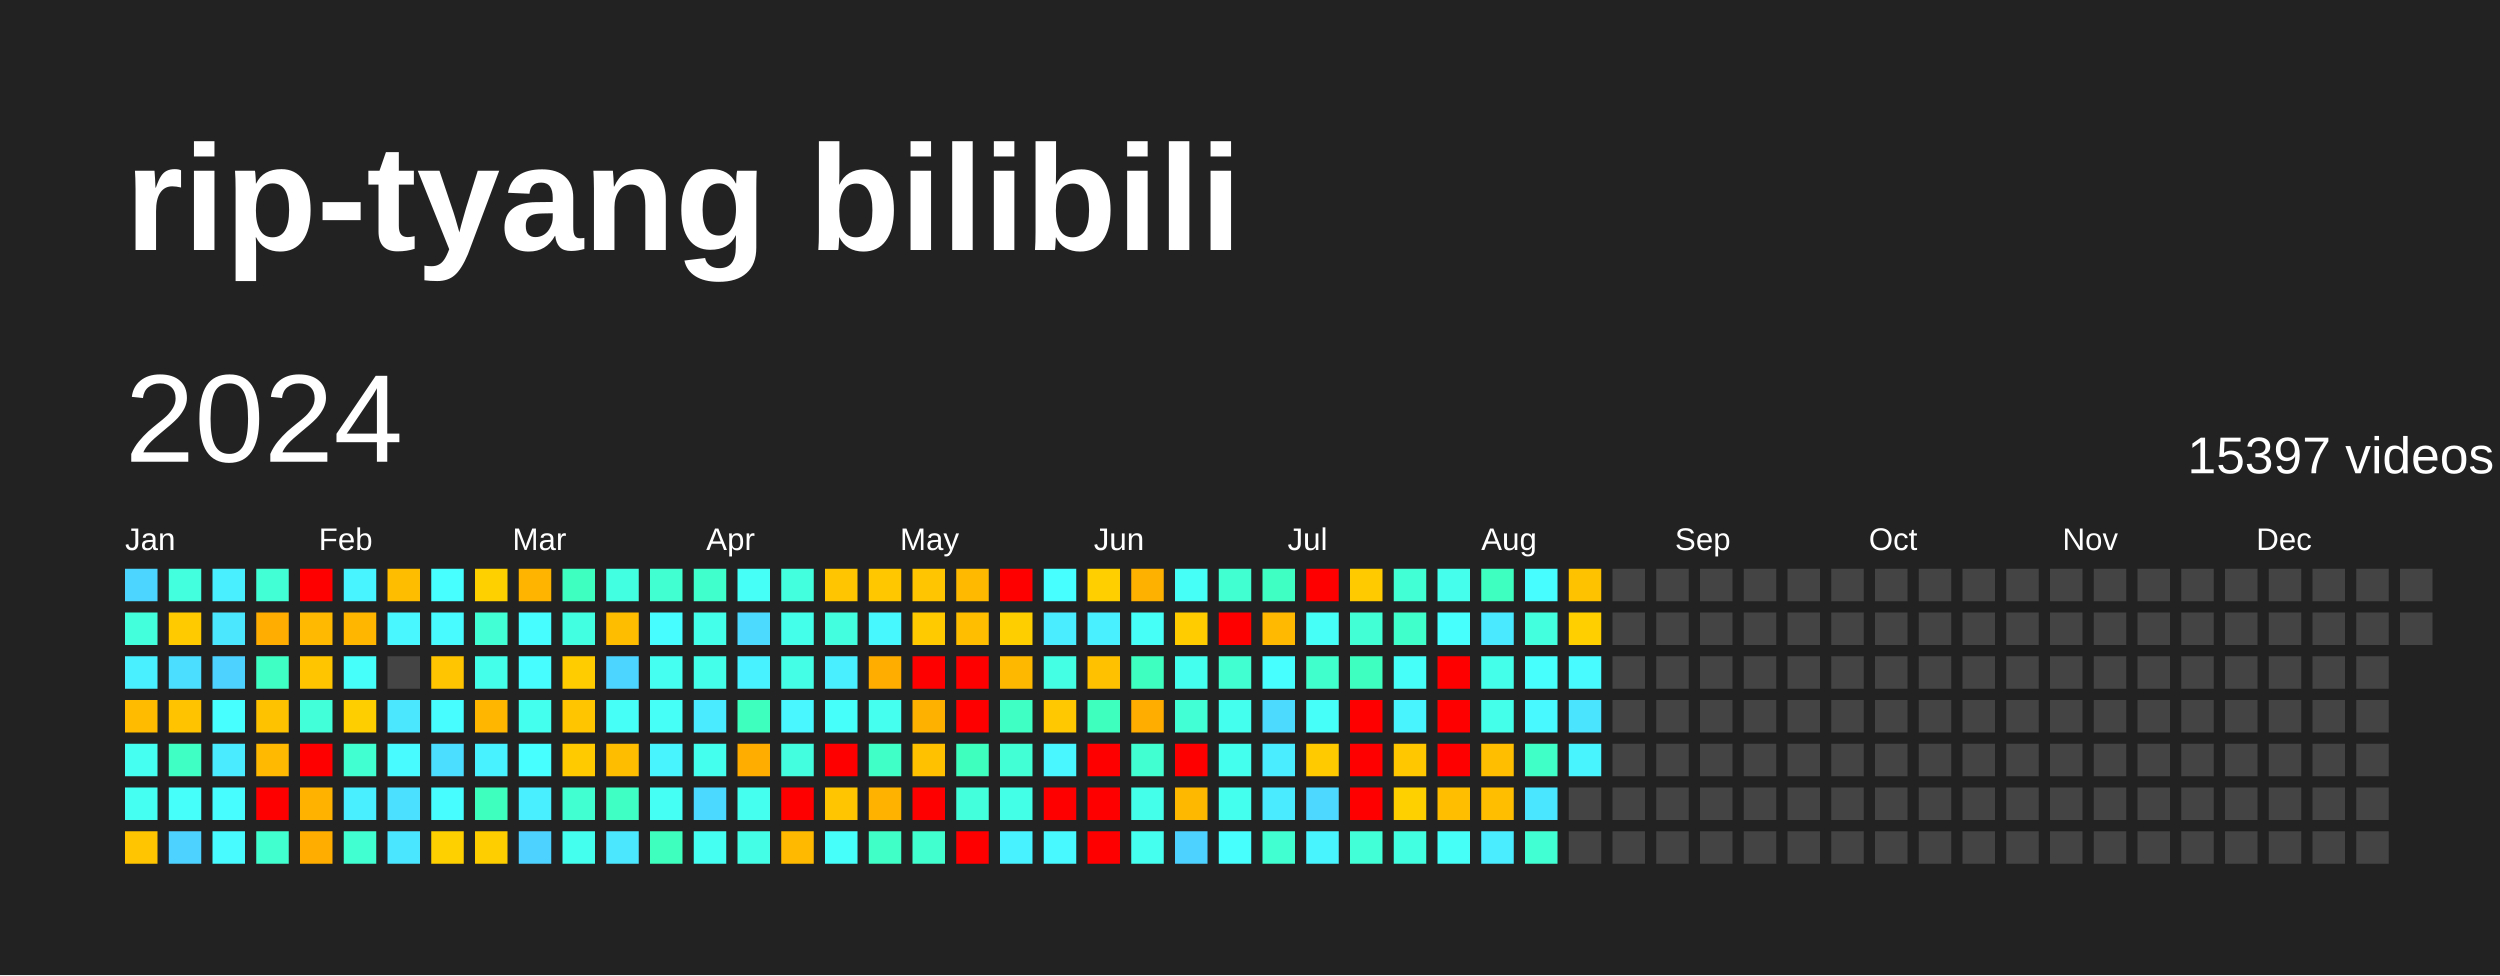
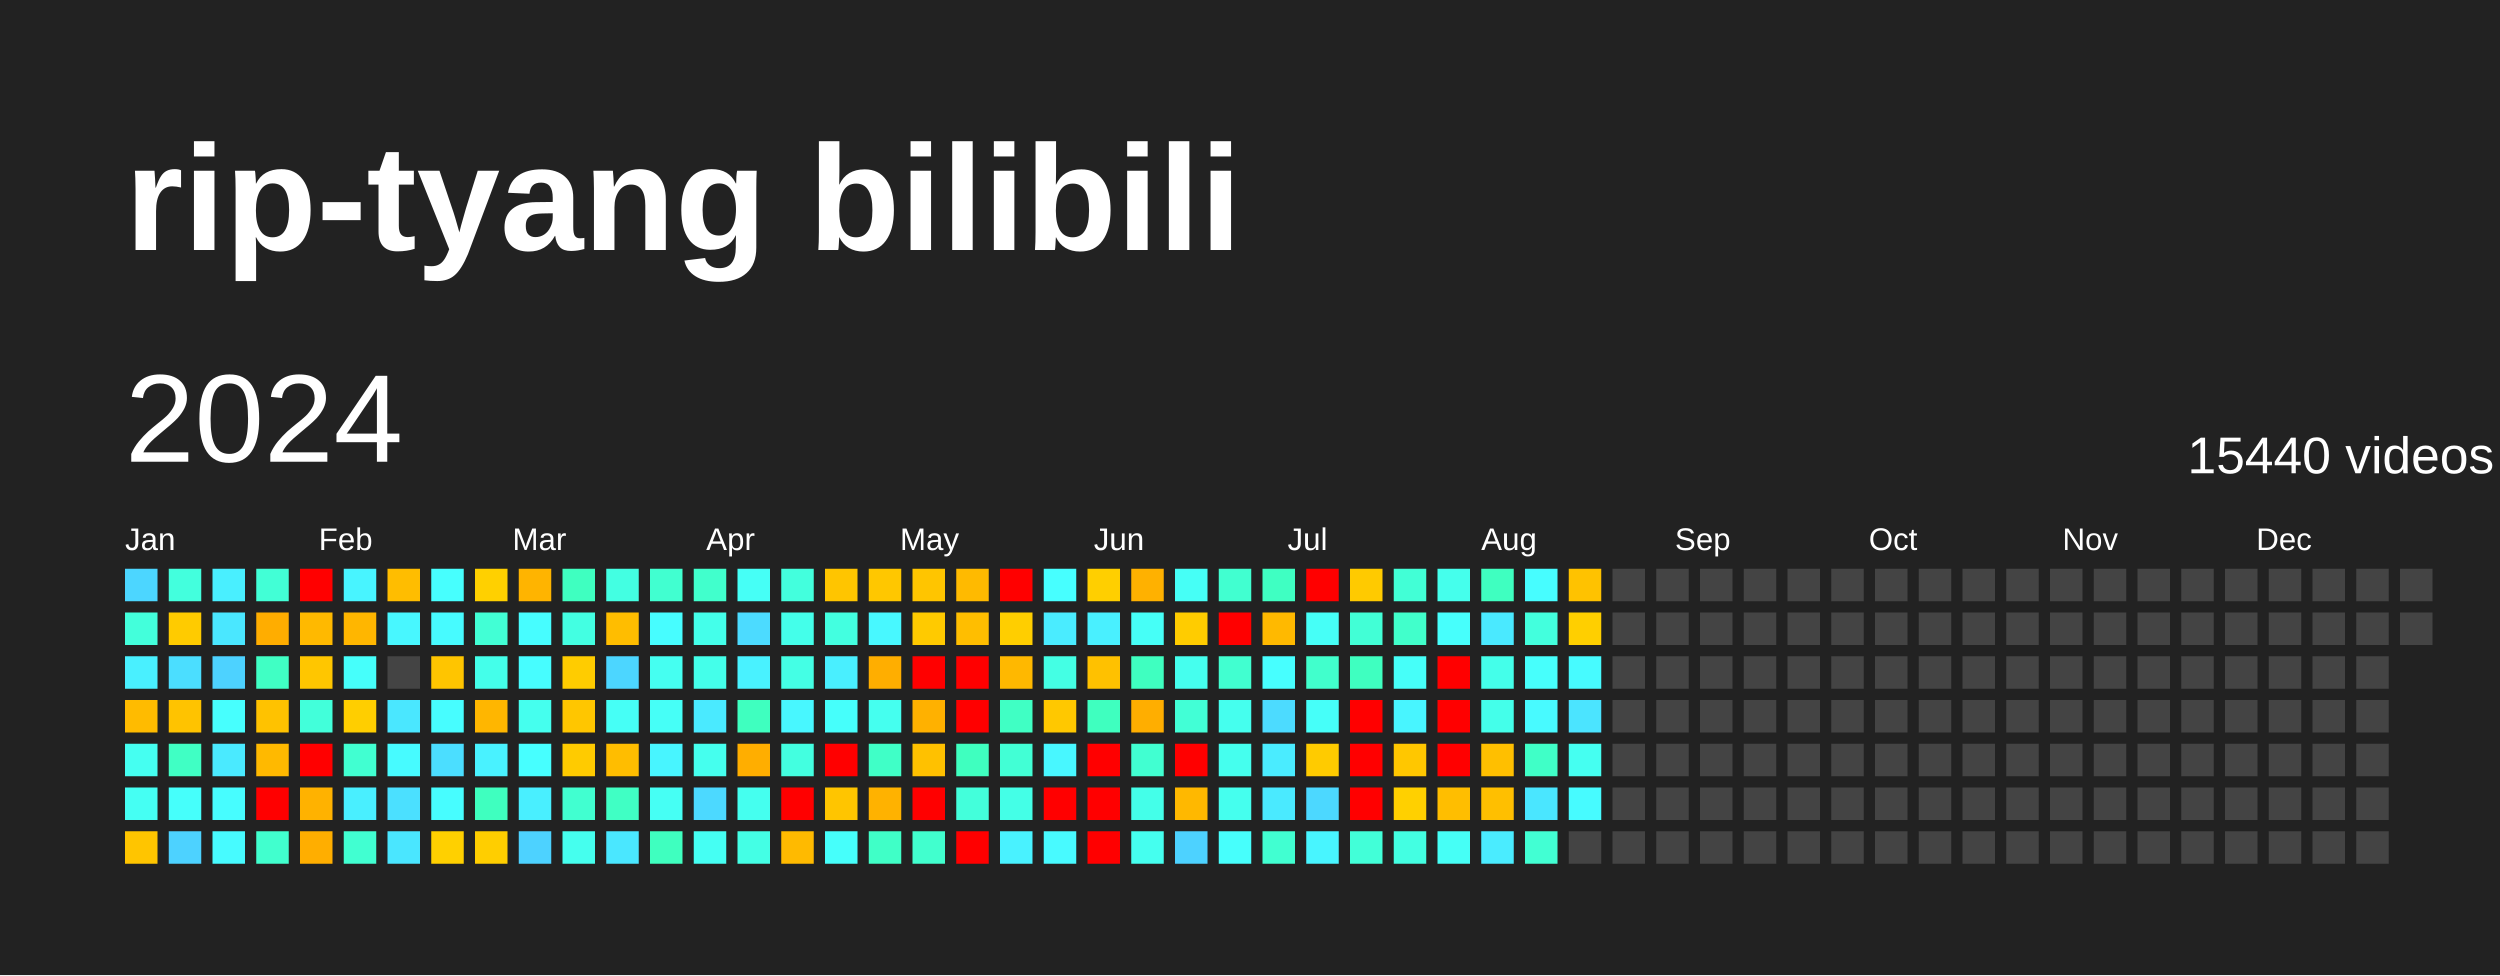
<svg xmlns="http://www.w3.org/2000/svg" baseProfile="full" height="78mm" version="1.1" viewBox="0,0,200,78" width="200mm">
  <defs />
  <rect fill="#222222" height="78" width="200" x="0" y="0" />
  <text fill="#FFFFFF" style="font-size:12px; font-family:Arial; font-weight:bold;" x="10" y="20">rip-tyang bilibili</text>
  <text dominant-baseline="hanging" fill="#FFFFFF" style="font-size:10.0px; font-family:Arial;" x="10" y="30">2024</text>
-   <text dominant-baseline="hanging" fill="#FFFFFF" style="font-size:4.125px; font-family:Arial;" x="175" y="35">15397 videos</text>
+   <text dominant-baseline="hanging" fill="#FFFFFF" style="font-size:4.125px; font-family:Arial;" x="175" y="35">15440 videos</text>
  <text fill="#FFFFFF" style="font-size:2.5px; font-family:Arial" x="10.0" y="44">Jan</text>
  <text fill="#FFFFFF" style="font-size:2.5px; font-family:Arial" x="25.5" y="44">Feb</text>
  <text fill="#FFFFFF" style="font-size:2.5px; font-family:Arial" x="41.0" y="44">Mar</text>
  <text fill="#FFFFFF" style="font-size:2.5px; font-family:Arial" x="56.5" y="44">Apr</text>
  <text fill="#FFFFFF" style="font-size:2.5px; font-family:Arial" x="72.0" y="44">May</text>
  <text fill="#FFFFFF" style="font-size:2.5px; font-family:Arial" x="87.5" y="44">Jun</text>
  <text fill="#FFFFFF" style="font-size:2.5px; font-family:Arial" x="103.0" y="44">Jul</text>
  <text fill="#FFFFFF" style="font-size:2.5px; font-family:Arial" x="118.5" y="44">Aug</text>
  <text fill="#FFFFFF" style="font-size:2.5px; font-family:Arial" x="134.0" y="44">Sep</text>
  <text fill="#FFFFFF" style="font-size:2.5px; font-family:Arial" x="149.5" y="44">Oct</text>
  <text fill="#FFFFFF" style="font-size:2.5px; font-family:Arial" x="165.0" y="44">Nov</text>
  <text fill="#FFFFFF" style="font-size:2.5px; font-family:Arial" x="180.5" y="44">Dec</text>
  <rect fill="#4cd6ff" height="2.6" width="2.6" x="10.0" y="45.5" />
  <rect fill="#43ffdb" height="2.6" width="2.6" x="10.0" y="49.0" />
  <rect fill="#49f0ff" height="2.6" width="2.6" x="10.0" y="52.5" />
  <rect fill="#ffbb00" height="2.6" width="2.6" x="10.0" y="56.0" />
  <rect fill="#45fff1" height="2.6" width="2.6" x="10.0" y="59.5" />
  <rect fill="#45fff3" height="2.6" width="2.6" x="10.0" y="63.0" />
  <rect fill="#ffc500" height="2.6" width="2.6" x="10.0" y="66.5" />
  <rect fill="#43ffdd" height="2.6" width="2.6" x="13.5" y="45.5" />
  <rect fill="#ffcb00" height="2.6" width="2.6" x="13.5" y="49.0" />
  <rect fill="#4bdeff" height="2.6" width="2.6" x="13.5" y="52.5" />
  <rect fill="#ffc300" height="2.6" width="2.6" x="13.5" y="56.0" />
  <rect fill="#40ffc4" height="2.6" width="2.6" x="13.5" y="59.5" />
  <rect fill="#46fffb" height="2.6" width="2.6" x="13.5" y="63.0" />
  <rect fill="#4dd2ff" height="2.6" width="2.6" x="13.5" y="66.5" />
  <rect fill="#49efff" height="2.6" width="2.6" x="17.0" y="45.5" />
  <rect fill="#4ae7ff" height="2.6" width="2.6" x="17.0" y="49.0" />
  <rect fill="#4dd2ff" height="2.6" width="2.6" x="17.0" y="52.5" />
  <rect fill="#47fffe" height="2.6" width="2.6" x="17.0" y="56.0" />
  <rect fill="#4aeaff" height="2.6" width="2.6" x="17.0" y="59.5" />
  <rect fill="#47fdff" height="2.6" width="2.6" x="17.0" y="63.0" />
  <rect fill="#47fbff" height="2.6" width="2.6" x="17.0" y="66.5" />
  <rect fill="#42ffd6" height="2.6" width="2.6" x="20.5" y="45.5" />
  <rect fill="#ffad00" height="2.6" width="2.6" x="20.5" y="49.0" />
  <rect fill="#40ffc4" height="2.6" width="2.6" x="20.5" y="52.5" />
  <rect fill="#ffc200" height="2.6" width="2.6" x="20.5" y="56.0" />
  <rect fill="#ffb900" height="2.6" width="2.6" x="20.5" y="59.5" />
  <rect fill="red" height="2.6" width="2.6" x="20.5" y="63.0" />
  <rect fill="#41ffce" height="2.6" width="2.6" x="20.5" y="66.5" />
  <rect fill="red" height="2.6" width="2.6" x="24.0" y="45.5" />
  <rect fill="#ffb900" height="2.6" width="2.6" x="24.0" y="49.0" />
  <rect fill="#ffc600" height="2.6" width="2.6" x="24.0" y="52.5" />
  <rect fill="#42ffda" height="2.6" width="2.6" x="24.0" y="56.0" />
  <rect fill="red" height="2.6" width="2.6" x="24.0" y="59.5" />
  <rect fill="#ffb200" height="2.6" width="2.6" x="24.0" y="63.0" />
  <rect fill="#ffae00" height="2.6" width="2.6" x="24.0" y="66.5" />
  <rect fill="#48f4ff" height="2.6" width="2.6" x="27.5" y="45.5" />
  <rect fill="#ffb600" height="2.6" width="2.6" x="27.5" y="49.0" />
  <rect fill="#46fffb" height="2.6" width="2.6" x="27.5" y="52.5" />
  <rect fill="#ffce00" height="2.6" width="2.6" x="27.5" y="56.0" />
  <rect fill="#41ffd1" height="2.6" width="2.6" x="27.5" y="59.5" />
  <rect fill="#49efff" height="2.6" width="2.6" x="27.5" y="63.0" />
  <rect fill="#41ffd1" height="2.6" width="2.6" x="27.5" y="66.5" />
  <rect fill="#ffbd00" height="2.6" width="2.6" x="31.0" y="45.5" />
  <rect fill="#48f7ff" height="2.6" width="2.6" x="31.0" y="49.0" />
  <rect fill="#444444" height="2.6" width="2.6" x="31.0" y="52.5" />
  <rect fill="#4ae7ff" height="2.6" width="2.6" x="31.0" y="56.0" />
  <rect fill="#47fbff" height="2.6" width="2.6" x="31.0" y="59.5" />
  <rect fill="#4be0ff" height="2.6" width="2.6" x="31.0" y="63.0" />
  <rect fill="#4ae6ff" height="2.6" width="2.6" x="31.0" y="66.5" />
  <rect fill="#47fffe" height="2.6" width="2.6" x="34.5" y="45.5" />
  <rect fill="#47fbff" height="2.6" width="2.6" x="34.5" y="49.0" />
  <rect fill="#ffc500" height="2.6" width="2.6" x="34.5" y="52.5" />
  <rect fill="#47fdff" height="2.6" width="2.6" x="34.5" y="56.0" />
  <rect fill="#4bdeff" height="2.6" width="2.6" x="34.5" y="59.5" />
  <rect fill="#47fdff" height="2.6" width="2.6" x="34.5" y="63.0" />
  <rect fill="#ffd000" height="2.6" width="2.6" x="34.5" y="66.5" />
  <rect fill="#ffd000" height="2.6" width="2.6" x="38.0" y="45.5" />
  <rect fill="#42ffd5" height="2.6" width="2.6" x="38.0" y="49.0" />
  <rect fill="#44ffea" height="2.6" width="2.6" x="38.0" y="52.5" />
  <rect fill="#ffb600" height="2.6" width="2.6" x="38.0" y="56.0" />
  <rect fill="#49f2ff" height="2.6" width="2.6" x="38.0" y="59.5" />
  <rect fill="#3fffbf" height="2.6" width="2.6" x="38.0" y="63.0" />
  <rect fill="#ffce00" height="2.6" width="2.6" x="38.0" y="66.5" />
  <rect fill="#ffb400" height="2.6" width="2.6" x="41.5" y="45.5" />
  <rect fill="#47fdff" height="2.6" width="2.6" x="41.5" y="49.0" />
  <rect fill="#47fdff" height="2.6" width="2.6" x="41.5" y="52.5" />
  <rect fill="#45ffee" height="2.6" width="2.6" x="41.5" y="56.0" />
  <rect fill="#47ffff" height="2.6" width="2.6" x="41.5" y="59.5" />
  <rect fill="#49efff" height="2.6" width="2.6" x="41.5" y="63.0" />
  <rect fill="#4dd2ff" height="2.6" width="2.6" x="41.5" y="66.5" />
  <rect fill="#3fffc0" height="2.6" width="2.6" x="45.0" y="45.5" />
  <rect fill="#43ffe2" height="2.6" width="2.6" x="45.0" y="49.0" />
  <rect fill="#ffcc00" height="2.6" width="2.6" x="45.0" y="52.5" />
  <rect fill="#ffc600" height="2.6" width="2.6" x="45.0" y="56.0" />
  <rect fill="#ffcb00" height="2.6" width="2.6" x="45.0" y="59.5" />
  <rect fill="#41ffd0" height="2.6" width="2.6" x="45.0" y="63.0" />
  <rect fill="#45ffee" height="2.6" width="2.6" x="45.0" y="66.5" />
  <rect fill="#43ffe2" height="2.6" width="2.6" x="48.5" y="45.5" />
  <rect fill="#ffbd00" height="2.6" width="2.6" x="48.5" y="49.0" />
  <rect fill="#4cd6ff" height="2.6" width="2.6" x="48.5" y="52.5" />
  <rect fill="#46fff6" height="2.6" width="2.6" x="48.5" y="56.0" />
  <rect fill="#ffbd00" height="2.6" width="2.6" x="48.5" y="59.5" />
  <rect fill="#40ffc4" height="2.6" width="2.6" x="48.5" y="63.0" />
  <rect fill="#4ae7ff" height="2.6" width="2.6" x="48.5" y="66.5" />
  <rect fill="#41ffd0" height="2.6" width="2.6" x="52.0" y="45.5" />
  <rect fill="#47fdff" height="2.6" width="2.6" x="52.0" y="49.0" />
  <rect fill="#45fff1" height="2.6" width="2.6" x="52.0" y="52.5" />
  <rect fill="#46fff7" height="2.6" width="2.6" x="52.0" y="56.0" />
  <rect fill="#48f5ff" height="2.6" width="2.6" x="52.0" y="59.5" />
  <rect fill="#46fff4" height="2.6" width="2.6" x="52.0" y="63.0" />
  <rect fill="#3fffbf" height="2.6" width="2.6" x="52.0" y="66.5" />
  <rect fill="#41ffcc" height="2.6" width="2.6" x="55.5" y="45.5" />
  <rect fill="#44ffea" height="2.6" width="2.6" x="55.5" y="49.0" />
  <rect fill="#44ffea" height="2.6" width="2.6" x="55.5" y="52.5" />
  <rect fill="#4aeaff" height="2.6" width="2.6" x="55.5" y="56.0" />
  <rect fill="#45ffee" height="2.6" width="2.6" x="55.5" y="59.5" />
  <rect fill="#4cd9ff" height="2.6" width="2.6" x="55.5" y="63.0" />
  <rect fill="#45fff3" height="2.6" width="2.6" x="55.5" y="66.5" />
  <rect fill="#46fff6" height="2.6" width="2.6" x="59.0" y="45.5" />
  <rect fill="#4cdbff" height="2.6" width="2.6" x="59.0" y="49.0" />
  <rect fill="#49f2ff" height="2.6" width="2.6" x="59.0" y="52.5" />
  <rect fill="#3fffbf" height="2.6" width="2.6" x="59.0" y="56.0" />
  <rect fill="#ffae00" height="2.6" width="2.6" x="59.0" y="59.5" />
  <rect fill="#45ffef" height="2.6" width="2.6" x="59.0" y="63.0" />
  <rect fill="#44ffe5" height="2.6" width="2.6" x="59.0" y="66.5" />
  <rect fill="#43ffdd" height="2.6" width="2.6" x="62.5" y="45.5" />
  <rect fill="#44ffea" height="2.6" width="2.6" x="62.5" y="49.0" />
  <rect fill="#44ffe5" height="2.6" width="2.6" x="62.5" y="52.5" />
  <rect fill="#48f7ff" height="2.6" width="2.6" x="62.5" y="56.0" />
  <rect fill="#43ffe0" height="2.6" width="2.6" x="62.5" y="59.5" />
  <rect fill="red" height="2.6" width="2.6" x="62.5" y="63.0" />
  <rect fill="#ffba00" height="2.6" width="2.6" x="62.5" y="66.5" />
  <rect fill="#ffc500" height="2.6" width="2.6" x="66.0" y="45.5" />
  <rect fill="#43ffe0" height="2.6" width="2.6" x="66.0" y="49.0" />
  <rect fill="#49efff" height="2.6" width="2.6" x="66.0" y="52.5" />
  <rect fill="#46fffb" height="2.6" width="2.6" x="66.0" y="56.0" />
  <rect fill="red" height="2.6" width="2.6" x="66.0" y="59.5" />
  <rect fill="#ffc500" height="2.6" width="2.6" x="66.0" y="63.0" />
  <rect fill="#46fffb" height="2.6" width="2.6" x="66.0" y="66.5" />
  <rect fill="#ffc700" height="2.6" width="2.6" x="69.5" y="45.5" />
  <rect fill="#48f8ff" height="2.6" width="2.6" x="69.5" y="49.0" />
  <rect fill="#ffae00" height="2.6" width="2.6" x="69.5" y="52.5" />
  <rect fill="#45ffef" height="2.6" width="2.6" x="69.5" y="56.0" />
  <rect fill="#40ffc7" height="2.6" width="2.6" x="69.5" y="59.5" />
  <rect fill="#ffb200" height="2.6" width="2.6" x="69.5" y="63.0" />
  <rect fill="#40ffc7" height="2.6" width="2.6" x="69.5" y="66.5" />
  <rect fill="#ffc500" height="2.6" width="2.6" x="73.0" y="45.5" />
  <rect fill="#ffca00" height="2.6" width="2.6" x="73.0" y="49.0" />
  <rect fill="red" height="2.6" width="2.6" x="73.0" y="52.5" />
  <rect fill="#ffb100" height="2.6" width="2.6" x="73.0" y="56.0" />
  <rect fill="#ffc100" height="2.6" width="2.6" x="73.0" y="59.5" />
  <rect fill="red" height="2.6" width="2.6" x="73.0" y="63.0" />
  <rect fill="#41ffce" height="2.6" width="2.6" x="73.0" y="66.5" />
  <rect fill="#ffba00" height="2.6" width="2.6" x="76.5" y="45.5" />
  <rect fill="#ffbe00" height="2.6" width="2.6" x="76.5" y="49.0" />
  <rect fill="red" height="2.6" width="2.6" x="76.5" y="52.5" />
  <rect fill="red" height="2.6" width="2.6" x="76.5" y="56.0" />
  <rect fill="#3fffbf" height="2.6" width="2.6" x="76.5" y="59.5" />
  <rect fill="#43ffdb" height="2.6" width="2.6" x="76.5" y="63.0" />
  <rect fill="red" height="2.6" width="2.6" x="76.5" y="66.5" />
  <rect fill="red" height="2.6" width="2.6" x="80.0" y="45.5" />
  <rect fill="#ffce00" height="2.6" width="2.6" x="80.0" y="49.0" />
  <rect fill="#ffb800" height="2.6" width="2.6" x="80.0" y="52.5" />
  <rect fill="#40ffc4" height="2.6" width="2.6" x="80.0" y="56.0" />
  <rect fill="#42ffd5" height="2.6" width="2.6" x="80.0" y="59.5" />
  <rect fill="#44ffe7" height="2.6" width="2.6" x="80.0" y="63.0" />
  <rect fill="#49f2ff" height="2.6" width="2.6" x="80.0" y="66.5" />
  <rect fill="#47ffff" height="2.6" width="2.6" x="83.5" y="45.5" />
  <rect fill="#4aecff" height="2.6" width="2.6" x="83.5" y="49.0" />
  <rect fill="#44ffe4" height="2.6" width="2.6" x="83.5" y="52.5" />
  <rect fill="#ffc800" height="2.6" width="2.6" x="83.5" y="56.0" />
  <rect fill="#48f7ff" height="2.6" width="2.6" x="83.5" y="59.5" />
  <rect fill="red" height="2.6" width="2.6" x="83.5" y="63.0" />
  <rect fill="#48faff" height="2.6" width="2.6" x="83.5" y="66.5" />
  <rect fill="#ffcf00" height="2.6" width="2.6" x="87.0" y="45.5" />
  <rect fill="#49f0ff" height="2.6" width="2.6" x="87.0" y="49.0" />
  <rect fill="#ffc100" height="2.6" width="2.6" x="87.0" y="52.5" />
  <rect fill="#3fffbf" height="2.6" width="2.6" x="87.0" y="56.0" />
  <rect fill="red" height="2.6" width="2.6" x="87.0" y="59.5" />
  <rect fill="red" height="2.6" width="2.6" x="87.0" y="63.0" />
  <rect fill="red" height="2.6" width="2.6" x="87.0" y="66.5" />
  <rect fill="#ffb100" height="2.6" width="2.6" x="90.5" y="45.5" />
  <rect fill="#46fff7" height="2.6" width="2.6" x="90.5" y="49.0" />
  <rect fill="#3fffc0" height="2.6" width="2.6" x="90.5" y="52.5" />
  <rect fill="#ffae00" height="2.6" width="2.6" x="90.5" y="56.0" />
  <rect fill="#41ffd1" height="2.6" width="2.6" x="90.5" y="59.5" />
  <rect fill="#44ffe9" height="2.6" width="2.6" x="90.5" y="63.0" />
  <rect fill="#45ffef" height="2.6" width="2.6" x="90.5" y="66.5" />
  <rect fill="#46fff6" height="2.6" width="2.6" x="94.0" y="45.5" />
  <rect fill="#ffcc00" height="2.6" width="2.6" x="94.0" y="49.0" />
  <rect fill="#45ffee" height="2.6" width="2.6" x="94.0" y="52.5" />
  <rect fill="#42ffd6" height="2.6" width="2.6" x="94.0" y="56.0" />
  <rect fill="red" height="2.6" width="2.6" x="94.0" y="59.5" />
  <rect fill="#ffb800" height="2.6" width="2.6" x="94.0" y="63.0" />
  <rect fill="#4dd2ff" height="2.6" width="2.6" x="94.0" y="66.5" />
  <rect fill="#41ffd0" height="2.6" width="2.6" x="97.5" y="45.5" />
  <rect fill="red" height="2.6" width="2.6" x="97.5" y="49.0" />
  <rect fill="#41ffd0" height="2.6" width="2.6" x="97.5" y="52.5" />
  <rect fill="#45ffee" height="2.6" width="2.6" x="97.5" y="56.0" />
  <rect fill="#45ffee" height="2.6" width="2.6" x="97.5" y="59.5" />
  <rect fill="#45ffee" height="2.6" width="2.6" x="97.5" y="63.0" />
  <rect fill="#47fffc" height="2.6" width="2.6" x="97.5" y="66.5" />
  <rect fill="#3fffc2" height="2.6" width="2.6" x="101.0" y="45.5" />
  <rect fill="#ffb900" height="2.6" width="2.6" x="101.0" y="49.0" />
  <rect fill="#47ffff" height="2.6" width="2.6" x="101.0" y="52.5" />
  <rect fill="#4cdbff" height="2.6" width="2.6" x="101.0" y="56.0" />
  <rect fill="#4aecff" height="2.6" width="2.6" x="101.0" y="59.5" />
  <rect fill="#4aeaff" height="2.6" width="2.6" x="101.0" y="63.0" />
  <rect fill="#41ffd1" height="2.6" width="2.6" x="101.0" y="66.5" />
  <rect fill="red" height="2.6" width="2.6" x="104.5" y="45.5" />
  <rect fill="#46fff7" height="2.6" width="2.6" x="104.5" y="49.0" />
  <rect fill="#41ffcc" height="2.6" width="2.6" x="104.5" y="52.5" />
  <rect fill="#46fff9" height="2.6" width="2.6" x="104.5" y="56.0" />
  <rect fill="#ffcb00" height="2.6" width="2.6" x="104.5" y="59.5" />
  <rect fill="#4cd8ff" height="2.6" width="2.6" x="104.5" y="63.0" />
  <rect fill="#48f5ff" height="2.6" width="2.6" x="104.5" y="66.5" />
  <rect fill="#ffca00" height="2.6" width="2.6" x="108.0" y="45.5" />
  <rect fill="#42ffd6" height="2.6" width="2.6" x="108.0" y="49.0" />
  <rect fill="#3fffc0" height="2.6" width="2.6" x="108.0" y="52.5" />
  <rect fill="red" height="2.6" width="2.6" x="108.0" y="56.0" />
  <rect fill="red" height="2.6" width="2.6" x="108.0" y="59.5" />
  <rect fill="red" height="2.6" width="2.6" x="108.0" y="63.0" />
  <rect fill="#42ffd8" height="2.6" width="2.6" x="108.0" y="66.5" />
  <rect fill="#42ffd6" height="2.6" width="2.6" x="111.5" y="45.5" />
  <rect fill="#41ffcb" height="2.6" width="2.6" x="111.5" y="49.0" />
  <rect fill="#46fff9" height="2.6" width="2.6" x="111.5" y="52.5" />
  <rect fill="#48f5ff" height="2.6" width="2.6" x="111.5" y="56.0" />
  <rect fill="#ffc700" height="2.6" width="2.6" x="111.5" y="59.5" />
  <rect fill="#ffd000" height="2.6" width="2.6" x="111.5" y="63.0" />
  <rect fill="#43ffe2" height="2.6" width="2.6" x="111.5" y="66.5" />
  <rect fill="#45ffec" height="2.6" width="2.6" x="115.0" y="45.5" />
  <rect fill="#47fffc" height="2.6" width="2.6" x="115.0" y="49.0" />
  <rect fill="red" height="2.6" width="2.6" x="115.0" y="52.5" />
  <rect fill="red" height="2.6" width="2.6" x="115.0" y="56.0" />
  <rect fill="red" height="2.6" width="2.6" x="115.0" y="59.5" />
  <rect fill="#ffbe00" height="2.6" width="2.6" x="115.0" y="63.0" />
  <rect fill="#46fff6" height="2.6" width="2.6" x="115.0" y="66.5" />
  <rect fill="#3fffc0" height="2.6" width="2.6" x="118.5" y="45.5" />
  <rect fill="#4ae9ff" height="2.6" width="2.6" x="118.5" y="49.0" />
  <rect fill="#44ffea" height="2.6" width="2.6" x="118.5" y="52.5" />
  <rect fill="#44ffea" height="2.6" width="2.6" x="118.5" y="56.0" />
  <rect fill="#ffbf00" height="2.6" width="2.6" x="118.5" y="59.5" />
  <rect fill="#ffbf00" height="2.6" width="2.6" x="118.5" y="63.0" />
  <rect fill="#4aecff" height="2.6" width="2.6" x="118.5" y="66.5" />
  <rect fill="#47fdff" height="2.6" width="2.6" x="122.0" y="45.5" />
  <rect fill="#43ffdd" height="2.6" width="2.6" x="122.0" y="49.0" />
  <rect fill="#47fffc" height="2.6" width="2.6" x="122.0" y="52.5" />
  <rect fill="#48faff" height="2.6" width="2.6" x="122.0" y="56.0" />
  <rect fill="#40ffc7" height="2.6" width="2.6" x="122.0" y="59.5" />
  <rect fill="#4ae6ff" height="2.6" width="2.6" x="122.0" y="63.0" />
  <rect fill="#42ffd3" height="2.6" width="2.6" x="122.0" y="66.5" />
  <rect fill="#ffc200" height="2.6" width="2.6" x="125.5" y="45.5" />
  <rect fill="#ffcf00" height="2.6" width="2.6" x="125.5" y="49.0" />
  <rect fill="#47fbff" height="2.6" width="2.6" x="125.5" y="52.5" />
  <rect fill="#4be4ff" height="2.6" width="2.6" x="125.5" y="56.0" />
-   <rect fill="#48f5ff" height="2.6" width="2.6" x="125.5" y="59.5" />
-   <rect fill="#444444" height="2.6" width="2.6" x="125.5" y="63.0" />
+   <rect fill="#45fff1" height="2.6" width="2.6" x="125.5" y="59.5" />
+   <rect fill="#47fbff" height="2.6" width="2.6" x="125.5" y="63.0" />
  <rect fill="#444444" height="2.6" width="2.6" x="125.5" y="66.5" />
  <rect fill="#444444" height="2.6" width="2.6" x="129.0" y="45.5" />
  <rect fill="#444444" height="2.6" width="2.6" x="129.0" y="49.0" />
  <rect fill="#444444" height="2.6" width="2.6" x="129.0" y="52.5" />
  <rect fill="#444444" height="2.6" width="2.6" x="129.0" y="56.0" />
  <rect fill="#444444" height="2.6" width="2.6" x="129.0" y="59.5" />
  <rect fill="#444444" height="2.6" width="2.6" x="129.0" y="63.0" />
  <rect fill="#444444" height="2.6" width="2.6" x="129.0" y="66.5" />
  <rect fill="#444444" height="2.6" width="2.6" x="132.5" y="45.5" />
  <rect fill="#444444" height="2.6" width="2.6" x="132.5" y="49.0" />
  <rect fill="#444444" height="2.6" width="2.6" x="132.5" y="52.5" />
  <rect fill="#444444" height="2.6" width="2.6" x="132.5" y="56.0" />
  <rect fill="#444444" height="2.6" width="2.6" x="132.5" y="59.5" />
  <rect fill="#444444" height="2.6" width="2.6" x="132.5" y="63.0" />
  <rect fill="#444444" height="2.6" width="2.6" x="132.5" y="66.5" />
  <rect fill="#444444" height="2.6" width="2.6" x="136.0" y="45.5" />
  <rect fill="#444444" height="2.6" width="2.6" x="136.0" y="49.0" />
  <rect fill="#444444" height="2.6" width="2.6" x="136.0" y="52.5" />
  <rect fill="#444444" height="2.6" width="2.6" x="136.0" y="56.0" />
  <rect fill="#444444" height="2.6" width="2.6" x="136.0" y="59.5" />
  <rect fill="#444444" height="2.6" width="2.6" x="136.0" y="63.0" />
  <rect fill="#444444" height="2.6" width="2.6" x="136.0" y="66.5" />
  <rect fill="#444444" height="2.6" width="2.6" x="139.5" y="45.5" />
  <rect fill="#444444" height="2.6" width="2.6" x="139.5" y="49.0" />
  <rect fill="#444444" height="2.6" width="2.6" x="139.5" y="52.5" />
  <rect fill="#444444" height="2.6" width="2.6" x="139.5" y="56.0" />
  <rect fill="#444444" height="2.6" width="2.6" x="139.5" y="59.5" />
  <rect fill="#444444" height="2.6" width="2.6" x="139.5" y="63.0" />
  <rect fill="#444444" height="2.6" width="2.6" x="139.5" y="66.5" />
  <rect fill="#444444" height="2.6" width="2.6" x="143.0" y="45.5" />
  <rect fill="#444444" height="2.6" width="2.6" x="143.0" y="49.0" />
  <rect fill="#444444" height="2.6" width="2.6" x="143.0" y="52.5" />
  <rect fill="#444444" height="2.6" width="2.6" x="143.0" y="56.0" />
  <rect fill="#444444" height="2.6" width="2.6" x="143.0" y="59.5" />
  <rect fill="#444444" height="2.6" width="2.6" x="143.0" y="63.0" />
  <rect fill="#444444" height="2.6" width="2.6" x="143.0" y="66.5" />
  <rect fill="#444444" height="2.6" width="2.6" x="146.5" y="45.5" />
  <rect fill="#444444" height="2.6" width="2.6" x="146.5" y="49.0" />
  <rect fill="#444444" height="2.6" width="2.6" x="146.5" y="52.5" />
  <rect fill="#444444" height="2.6" width="2.6" x="146.5" y="56.0" />
  <rect fill="#444444" height="2.6" width="2.6" x="146.5" y="59.5" />
  <rect fill="#444444" height="2.6" width="2.6" x="146.5" y="63.0" />
  <rect fill="#444444" height="2.6" width="2.6" x="146.5" y="66.5" />
  <rect fill="#444444" height="2.6" width="2.6" x="150.0" y="45.5" />
  <rect fill="#444444" height="2.6" width="2.6" x="150.0" y="49.0" />
  <rect fill="#444444" height="2.6" width="2.6" x="150.0" y="52.5" />
  <rect fill="#444444" height="2.6" width="2.6" x="150.0" y="56.0" />
  <rect fill="#444444" height="2.6" width="2.6" x="150.0" y="59.5" />
  <rect fill="#444444" height="2.6" width="2.6" x="150.0" y="63.0" />
  <rect fill="#444444" height="2.6" width="2.6" x="150.0" y="66.5" />
  <rect fill="#444444" height="2.6" width="2.6" x="153.5" y="45.5" />
  <rect fill="#444444" height="2.6" width="2.6" x="153.5" y="49.0" />
  <rect fill="#444444" height="2.6" width="2.6" x="153.5" y="52.5" />
  <rect fill="#444444" height="2.6" width="2.6" x="153.5" y="56.0" />
  <rect fill="#444444" height="2.6" width="2.6" x="153.5" y="59.5" />
  <rect fill="#444444" height="2.6" width="2.6" x="153.5" y="63.0" />
  <rect fill="#444444" height="2.6" width="2.6" x="153.5" y="66.5" />
  <rect fill="#444444" height="2.6" width="2.6" x="157.0" y="45.5" />
  <rect fill="#444444" height="2.6" width="2.6" x="157.0" y="49.0" />
  <rect fill="#444444" height="2.6" width="2.6" x="157.0" y="52.5" />
  <rect fill="#444444" height="2.6" width="2.6" x="157.0" y="56.0" />
  <rect fill="#444444" height="2.6" width="2.6" x="157.0" y="59.5" />
  <rect fill="#444444" height="2.6" width="2.6" x="157.0" y="63.0" />
  <rect fill="#444444" height="2.6" width="2.6" x="157.0" y="66.5" />
  <rect fill="#444444" height="2.6" width="2.6" x="160.5" y="45.5" />
  <rect fill="#444444" height="2.6" width="2.6" x="160.5" y="49.0" />
  <rect fill="#444444" height="2.6" width="2.6" x="160.5" y="52.5" />
  <rect fill="#444444" height="2.6" width="2.6" x="160.5" y="56.0" />
  <rect fill="#444444" height="2.6" width="2.6" x="160.5" y="59.5" />
  <rect fill="#444444" height="2.6" width="2.6" x="160.5" y="63.0" />
  <rect fill="#444444" height="2.6" width="2.6" x="160.5" y="66.5" />
  <rect fill="#444444" height="2.6" width="2.6" x="164.0" y="45.5" />
  <rect fill="#444444" height="2.6" width="2.6" x="164.0" y="49.0" />
  <rect fill="#444444" height="2.6" width="2.6" x="164.0" y="52.5" />
  <rect fill="#444444" height="2.6" width="2.6" x="164.0" y="56.0" />
  <rect fill="#444444" height="2.6" width="2.6" x="164.0" y="59.5" />
  <rect fill="#444444" height="2.6" width="2.6" x="164.0" y="63.0" />
  <rect fill="#444444" height="2.6" width="2.6" x="164.0" y="66.5" />
  <rect fill="#444444" height="2.6" width="2.6" x="167.5" y="45.5" />
  <rect fill="#444444" height="2.6" width="2.6" x="167.5" y="49.0" />
  <rect fill="#444444" height="2.6" width="2.6" x="167.5" y="52.5" />
  <rect fill="#444444" height="2.6" width="2.6" x="167.5" y="56.0" />
  <rect fill="#444444" height="2.6" width="2.6" x="167.5" y="59.5" />
  <rect fill="#444444" height="2.6" width="2.6" x="167.5" y="63.0" />
  <rect fill="#444444" height="2.6" width="2.6" x="167.5" y="66.5" />
  <rect fill="#444444" height="2.6" width="2.6" x="171.0" y="45.5" />
  <rect fill="#444444" height="2.6" width="2.6" x="171.0" y="49.0" />
  <rect fill="#444444" height="2.6" width="2.6" x="171.0" y="52.5" />
  <rect fill="#444444" height="2.6" width="2.6" x="171.0" y="56.0" />
  <rect fill="#444444" height="2.6" width="2.6" x="171.0" y="59.5" />
  <rect fill="#444444" height="2.6" width="2.6" x="171.0" y="63.0" />
  <rect fill="#444444" height="2.6" width="2.6" x="171.0" y="66.5" />
  <rect fill="#444444" height="2.6" width="2.6" x="174.5" y="45.5" />
  <rect fill="#444444" height="2.6" width="2.6" x="174.5" y="49.0" />
  <rect fill="#444444" height="2.6" width="2.6" x="174.5" y="52.5" />
  <rect fill="#444444" height="2.6" width="2.6" x="174.5" y="56.0" />
  <rect fill="#444444" height="2.6" width="2.6" x="174.5" y="59.5" />
  <rect fill="#444444" height="2.6" width="2.6" x="174.5" y="63.0" />
  <rect fill="#444444" height="2.6" width="2.6" x="174.5" y="66.5" />
  <rect fill="#444444" height="2.6" width="2.6" x="178.0" y="45.5" />
  <rect fill="#444444" height="2.6" width="2.6" x="178.0" y="49.0" />
  <rect fill="#444444" height="2.6" width="2.6" x="178.0" y="52.5" />
  <rect fill="#444444" height="2.6" width="2.6" x="178.0" y="56.0" />
  <rect fill="#444444" height="2.6" width="2.6" x="178.0" y="59.5" />
  <rect fill="#444444" height="2.6" width="2.6" x="178.0" y="63.0" />
  <rect fill="#444444" height="2.6" width="2.6" x="178.0" y="66.5" />
  <rect fill="#444444" height="2.6" width="2.6" x="181.5" y="45.5" />
  <rect fill="#444444" height="2.6" width="2.6" x="181.5" y="49.0" />
  <rect fill="#444444" height="2.6" width="2.6" x="181.5" y="52.5" />
  <rect fill="#444444" height="2.6" width="2.6" x="181.5" y="56.0" />
  <rect fill="#444444" height="2.6" width="2.6" x="181.5" y="59.5" />
  <rect fill="#444444" height="2.6" width="2.6" x="181.5" y="63.0" />
  <rect fill="#444444" height="2.6" width="2.6" x="181.5" y="66.5" />
  <rect fill="#444444" height="2.6" width="2.6" x="185.0" y="45.5" />
  <rect fill="#444444" height="2.6" width="2.6" x="185.0" y="49.0" />
  <rect fill="#444444" height="2.6" width="2.6" x="185.0" y="52.5" />
  <rect fill="#444444" height="2.6" width="2.6" x="185.0" y="56.0" />
  <rect fill="#444444" height="2.6" width="2.6" x="185.0" y="59.5" />
  <rect fill="#444444" height="2.6" width="2.6" x="185.0" y="63.0" />
  <rect fill="#444444" height="2.6" width="2.6" x="185.0" y="66.5" />
  <rect fill="#444444" height="2.6" width="2.6" x="188.5" y="45.5" />
  <rect fill="#444444" height="2.6" width="2.6" x="188.5" y="49.0" />
  <rect fill="#444444" height="2.6" width="2.6" x="188.5" y="52.5" />
  <rect fill="#444444" height="2.6" width="2.6" x="188.5" y="56.0" />
  <rect fill="#444444" height="2.6" width="2.6" x="188.5" y="59.5" />
  <rect fill="#444444" height="2.6" width="2.6" x="188.5" y="63.0" />
  <rect fill="#444444" height="2.6" width="2.6" x="188.5" y="66.5" />
  <rect fill="#444444" height="2.6" width="2.6" x="192.0" y="45.5" />
  <rect fill="#444444" height="2.6" width="2.6" x="192.0" y="49.0" />
</svg>
